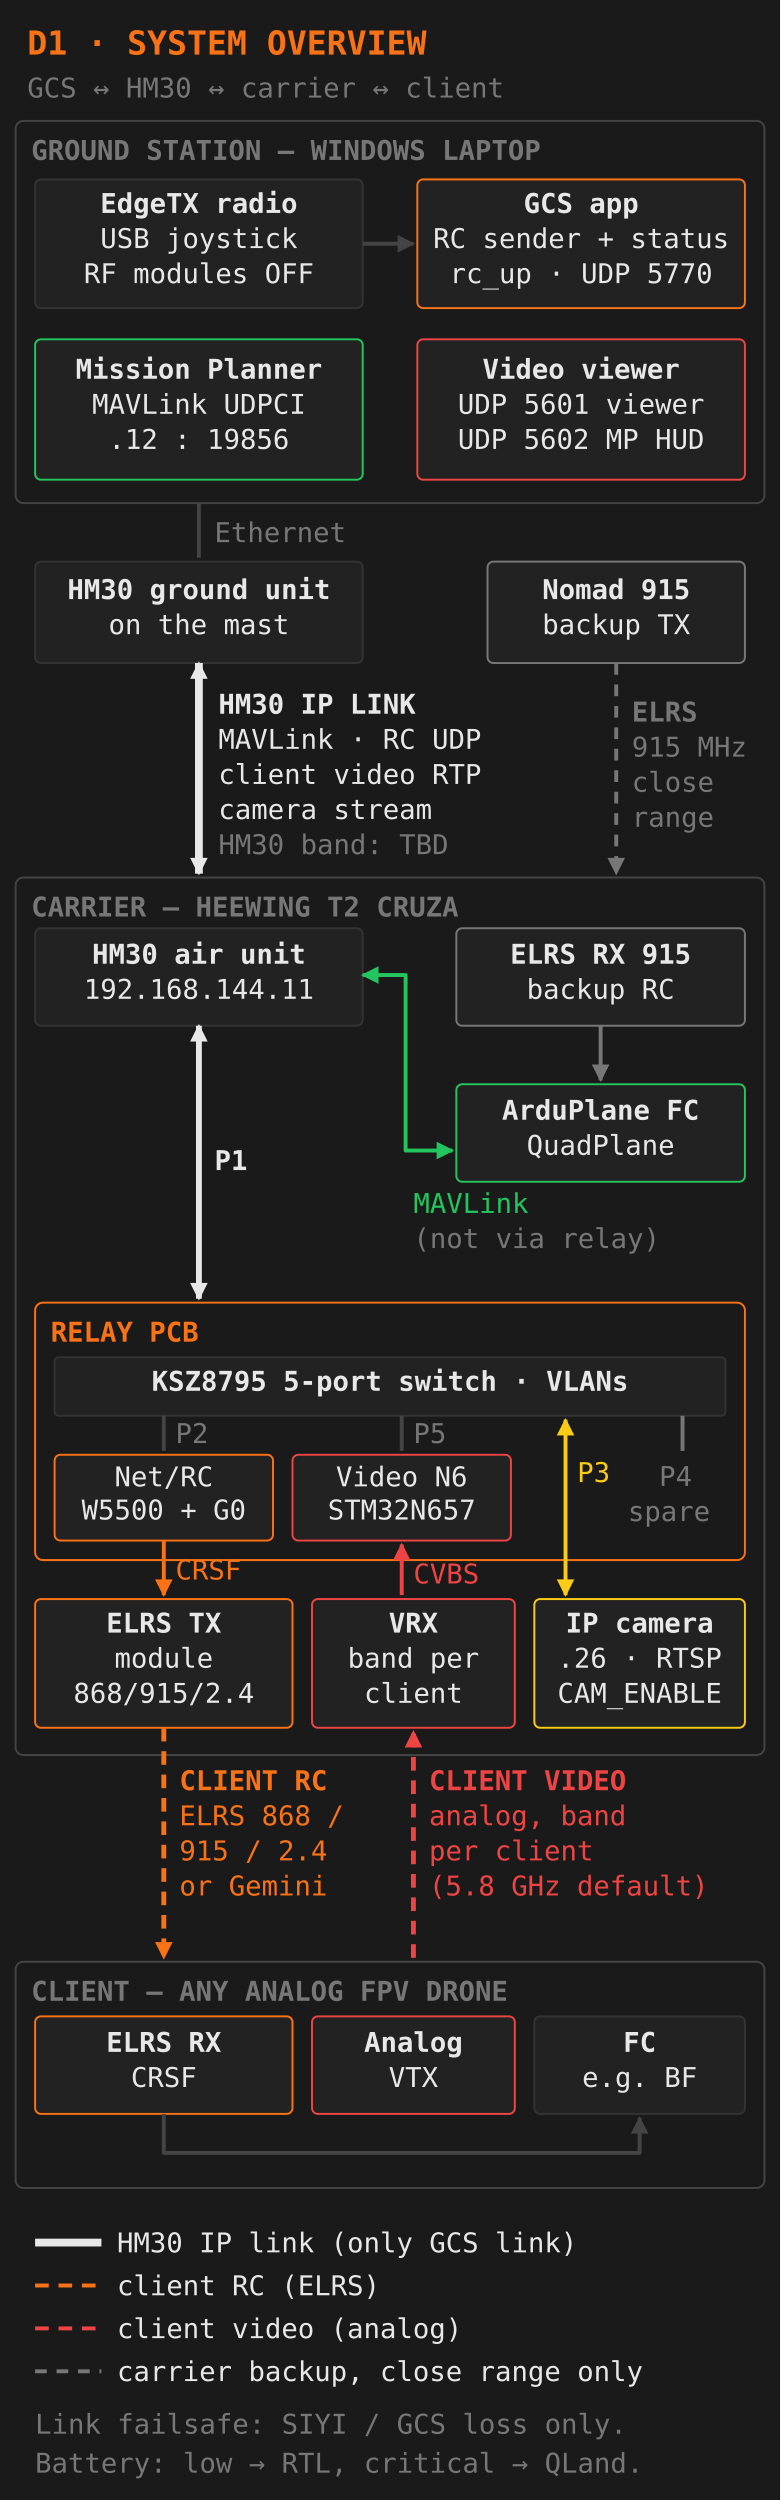
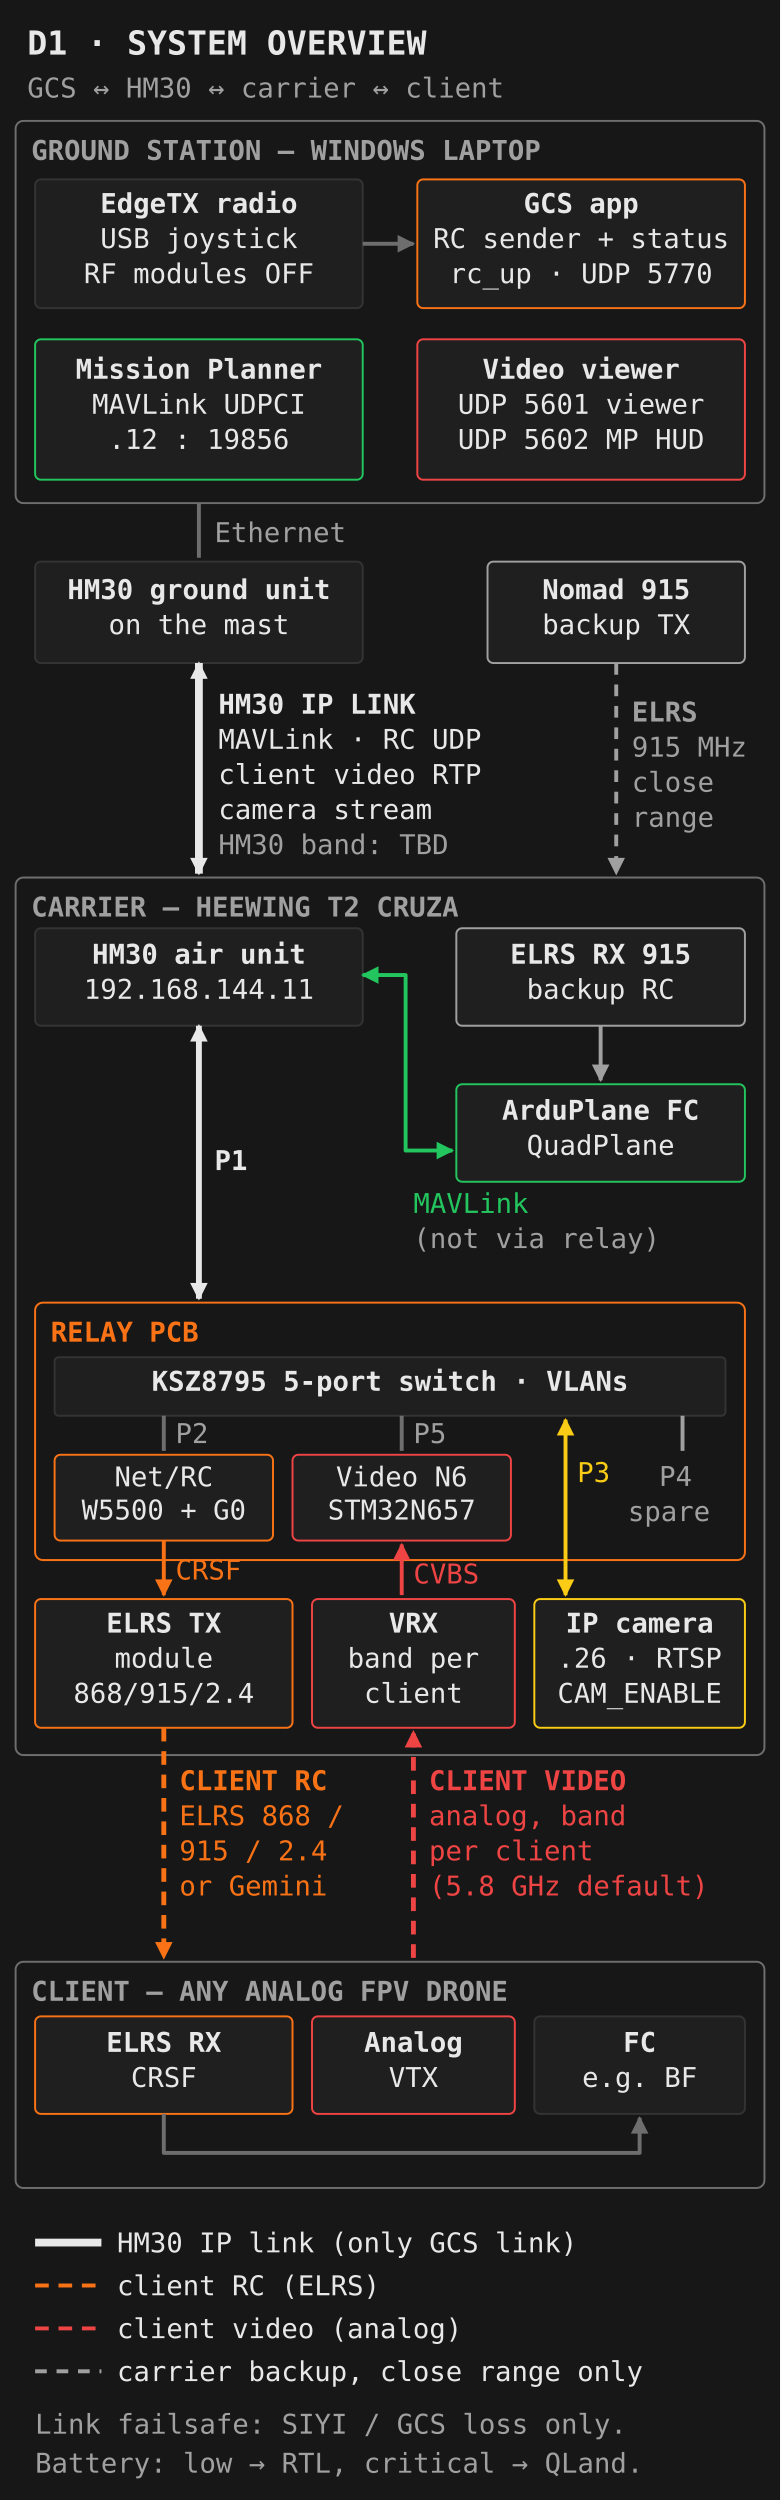
<svg xmlns="http://www.w3.org/2000/svg" viewBox="0 0 400 1282" width="400" height="1282" role="img" aria-labelledby="title desc" font-family="'Share Tech Mono', Consolas, 'DejaVu Sans Mono', Menlo, monospace" font-size="14" fill="#e8e8e8">
  <defs>
    <marker id="ah-bg" viewBox="0 0 10 10" refX="9" refY="5" markerWidth="9" markerHeight="9" markerUnits="userSpaceOnUse" orient="auto-start-reverse">
      <path d="M0,0 L10,5 L0,10 z" fill="#0f0f0f" />
    </marker>
    <marker id="ah-surf" viewBox="0 0 10 10" refX="9" refY="5" markerWidth="9" markerHeight="9" markerUnits="userSpaceOnUse" orient="auto-start-reverse">
-       <path d="M0,0 L10,5 L0,10 z" fill="#1a1a1a" />
+       <path d="M0,0 L10,5 L0,10 z" fill="#171717" />
    </marker>
    <marker id="ah-surf2" viewBox="0 0 10 10" refX="9" refY="5" markerWidth="9" markerHeight="9" markerUnits="userSpaceOnUse" orient="auto-start-reverse">
-       <path d="M0,0 L10,5 L0,10 z" fill="#222222" />
+       <path d="M0,0 L10,5 L0,10 z" fill="#1f1f1f" />
    </marker>
    <marker id="ah-border" viewBox="0 0 10 10" refX="9" refY="5" markerWidth="9" markerHeight="9" markerUnits="userSpaceOnUse" orient="auto-start-reverse">
-       <path d="M0,0 L10,5 L0,10 z" fill="#2a2a2a" />
+       <path d="M0,0 L10,5 L0,10 z" fill="#262626" />
    </marker>
    <marker id="ah-border2" viewBox="0 0 10 10" refX="9" refY="5" markerWidth="9" markerHeight="9" markerUnits="userSpaceOnUse" orient="auto-start-reverse">
      <path d="M0,0 L10,5 L0,10 z" fill="#333333" />
    </marker>
    <marker id="ah-text" viewBox="0 0 10 10" refX="9" refY="5" markerWidth="9" markerHeight="9" markerUnits="userSpaceOnUse" orient="auto-start-reverse">
      <path d="M0,0 L10,5 L0,10 z" fill="#e8e8e8" />
    </marker>
    <marker id="ah-muted" viewBox="0 0 10 10" refX="9" refY="5" markerWidth="9" markerHeight="9" markerUnits="userSpaceOnUse" orient="auto-start-reverse">
-       <path d="M0,0 L10,5 L0,10 z" fill="#777777" />
+       <path d="M0,0 L10,5 L0,10 z" fill="#a0a0a0" />
    </marker>
    <marker id="ah-accent" viewBox="0 0 10 10" refX="9" refY="5" markerWidth="9" markerHeight="9" markerUnits="userSpaceOnUse" orient="auto-start-reverse">
      <path d="M0,0 L10,5 L0,10 z" fill="#f97316" />
    </marker>
    <marker id="ah-amber" viewBox="0 0 10 10" refX="9" refY="5" markerWidth="9" markerHeight="9" markerUnits="userSpaceOnUse" orient="auto-start-reverse">
      <path d="M0,0 L10,5 L0,10 z" fill="#facc15" />
    </marker>
    <marker id="ah-red" viewBox="0 0 10 10" refX="9" refY="5" markerWidth="9" markerHeight="9" markerUnits="userSpaceOnUse" orient="auto-start-reverse">
      <path d="M0,0 L10,5 L0,10 z" fill="#ef4444" />
    </marker>
    <marker id="ah-green" viewBox="0 0 10 10" refX="9" refY="5" markerWidth="9" markerHeight="9" markerUnits="userSpaceOnUse" orient="auto-start-reverse">
      <path d="M0,0 L10,5 L0,10 z" fill="#22c55e" />
    </marker>
    <marker id="ah-dim" viewBox="0 0 10 10" refX="9" refY="5" markerWidth="9" markerHeight="9" markerUnits="userSpaceOnUse" orient="auto-start-reverse">
-       <path d="M0,0 L10,5 L0,10 z" fill="#444444" />
+       <path d="M0,0 L10,5 L0,10 z" fill="#6e6e6e" />
    </marker>
  </defs>
-   <rect width="400" height="1282" fill="#1a1a1a" />
-   <text x="14" y="28" font-size="17" fill="#f97316" font-weight="bold">D1 · SYSTEM OVERVIEW</text>
-   <text x="14" y="50" fill="#777777">GCS ↔ HM30 ↔ carrier ↔ client</text>
-   <rect x="8" y="62" width="384" height="196" rx="4" fill="none" stroke="#444444" />
-   <text x="16" y="82" fill="#777777" font-weight="bold">GROUND STATION — WINDOWS LAPTOP</text>
-   <rect x="18" y="92" width="168" height="66" rx="3" fill="#222222" stroke="#333333" />
+   <rect width="400" height="1282" fill="#171717" />
+   <text x="14" y="28" font-size="17" font-weight="bold">D1 · SYSTEM OVERVIEW</text>
+   <text x="14" y="50" fill="#a0a0a0">GCS ↔ HM30 ↔ carrier ↔ client</text>
+   <rect x="8" y="62" width="384" height="196" rx="4" fill="none" stroke="#6e6e6e" />
+   <text x="16" y="82" fill="#a0a0a0" font-weight="bold">GROUND STATION — WINDOWS LAPTOP</text>
+   <rect x="18" y="92" width="168" height="66" rx="3" fill="#1f1f1f" stroke="#333333" />
  <text x="102" y="109.2" text-anchor="middle" font-weight="bold">EdgeTX radio</text>
  <text x="102" y="127.2" text-anchor="middle">USB joystick</text>
  <text x="102" y="145.2" text-anchor="middle">RF modules OFF</text>
-   <rect x="214" y="92" width="168" height="66" rx="3" fill="#222222" stroke="#f97316" />
+   <rect x="214" y="92" width="168" height="66" rx="3" fill="#1f1f1f" stroke="#f97316" />
  <text x="298" y="109.2" text-anchor="middle" font-weight="bold">GCS app</text>
  <text x="298" y="127.2" text-anchor="middle">RC sender + status</text>
  <text x="298" y="145.2" text-anchor="middle">rc_up · UDP 5770</text>
-   <polyline points="186,125 212,125" fill="none" stroke="#444444" stroke-width="2" stroke-linejoin="round" marker-end="url(#ah-dim)" />
-   <rect x="18" y="174" width="168" height="72" rx="3" fill="#222222" stroke="#22c55e" />
+   <polyline points="186,125 212,125" fill="none" stroke="#6e6e6e" stroke-width="2" stroke-linejoin="round" marker-end="url(#ah-dim)" />
+   <rect x="18" y="174" width="168" height="72" rx="3" fill="#1f1f1f" stroke="#22c55e" />
  <text x="102" y="194.2" text-anchor="middle" font-weight="bold">Mission Planner</text>
  <text x="102" y="212.2" text-anchor="middle">MAVLink UDPCI</text>
  <text x="102" y="230.2" text-anchor="middle">.12 : 19856</text>
-   <rect x="214" y="174" width="168" height="72" rx="3" fill="#222222" stroke="#ef4444" />
+   <rect x="214" y="174" width="168" height="72" rx="3" fill="#1f1f1f" stroke="#ef4444" />
  <text x="298" y="194.2" text-anchor="middle" font-weight="bold">Video viewer</text>
  <text x="298" y="212.2" text-anchor="middle">UDP 5601 viewer</text>
  <text x="298" y="230.2" text-anchor="middle">UDP 5602 MP HUD</text>
-   <polyline points="102,258 102,286" fill="none" stroke="#444444" stroke-width="2" stroke-linejoin="round" />
-   <text x="110" y="278" fill="#777777">Ethernet</text>
-   <rect x="18" y="288" width="168" height="52" rx="3" fill="#222222" stroke="#333333" />
+   <polyline points="102,258 102,286" fill="none" stroke="#6e6e6e" stroke-width="2" stroke-linejoin="round" />
+   <text x="110" y="278" fill="#a0a0a0">Ethernet</text>
+   <rect x="18" y="288" width="168" height="52" rx="3" fill="#1f1f1f" stroke="#333333" />
  <text x="102" y="307.2" text-anchor="middle" font-weight="bold">HM30 ground unit</text>
  <text x="102" y="325.2" text-anchor="middle">on the mast</text>
-   <rect x="250" y="288" width="132" height="52" rx="3" fill="#222222" stroke="#777777" />
+   <rect x="250" y="288" width="132" height="52" rx="3" fill="#1f1f1f" stroke="#a0a0a0" />
  <text x="316" y="307.2" text-anchor="middle" font-weight="bold">Nomad 915</text>
  <text x="316" y="325.2" text-anchor="middle">backup TX</text>
  <polyline points="102,340 102,448" fill="none" stroke="#e8e8e8" stroke-width="4" stroke-linejoin="round" marker-end="url(#ah-text)" marker-start="url(#ah-text)" />
  <text x="112" y="366" font-weight="bold">HM30 IP LINK</text>
  <text x="112" y="384">MAVLink · RC UDP</text>
  <text x="112" y="402">client video RTP</text>
  <text x="112" y="420">camera stream</text>
-   <text x="112" y="438" fill="#777777">HM30 band: TBD</text>
-   <polyline points="316,340 316,448" fill="none" stroke="#777777" stroke-width="2" stroke-dasharray="6,5" stroke-linejoin="round" marker-end="url(#ah-muted)" />
-   <text x="324" y="370" fill="#777777" font-weight="bold">ELRS</text>
-   <text x="324" y="388" fill="#777777">915 MHz</text>
-   <text x="324" y="406" fill="#777777">close</text>
-   <text x="324" y="424" fill="#777777">range</text>
-   <rect x="8" y="450" width="384" height="450" rx="4" fill="none" stroke="#444444" />
-   <text x="16" y="470" fill="#777777" font-weight="bold">CARRIER — HEEWING T2 CRUZA</text>
-   <rect x="18" y="476" width="168" height="50" rx="3" fill="#222222" stroke="#333333" />
+   <text x="112" y="438" fill="#a0a0a0">HM30 band: TBD</text>
+   <polyline points="316,340 316,448" fill="none" stroke="#a0a0a0" stroke-width="2" stroke-dasharray="6,5" stroke-linejoin="round" marker-end="url(#ah-muted)" />
+   <text x="324" y="370" fill="#a0a0a0" font-weight="bold">ELRS</text>
+   <text x="324" y="388" fill="#a0a0a0">915 MHz</text>
+   <text x="324" y="406" fill="#a0a0a0">close</text>
+   <text x="324" y="424" fill="#a0a0a0">range</text>
+   <rect x="8" y="450" width="384" height="450" rx="4" fill="none" stroke="#6e6e6e" />
+   <text x="16" y="470" fill="#a0a0a0" font-weight="bold">CARRIER — HEEWING T2 CRUZA</text>
+   <rect x="18" y="476" width="168" height="50" rx="3" fill="#1f1f1f" stroke="#333333" />
  <text x="102" y="494.2" text-anchor="middle" font-weight="bold">HM30 air unit</text>
  <text x="102" y="512.2" text-anchor="middle">192.168.144.11</text>
-   <rect x="234" y="476" width="148" height="50" rx="3" fill="#222222" stroke="#777777" />
+   <rect x="234" y="476" width="148" height="50" rx="3" fill="#1f1f1f" stroke="#a0a0a0" />
  <text x="308" y="494.2" text-anchor="middle" font-weight="bold">ELRS RX 915</text>
  <text x="308" y="512.2" text-anchor="middle">backup RC</text>
-   <rect x="234" y="556" width="148" height="50" rx="3" fill="#222222" stroke="#22c55e" />
+   <rect x="234" y="556" width="148" height="50" rx="3" fill="#1f1f1f" stroke="#22c55e" />
  <text x="308" y="574.2" text-anchor="middle" font-weight="bold">ArduPlane FC</text>
  <text x="308" y="592.2" text-anchor="middle">QuadPlane</text>
-   <polyline points="308,526 308,554" fill="none" stroke="#777777" stroke-width="2" stroke-linejoin="round" marker-end="url(#ah-muted)" />
+   <polyline points="308,526 308,554" fill="none" stroke="#a0a0a0" stroke-width="2" stroke-linejoin="round" marker-end="url(#ah-muted)" />
  <polyline points="186,500 208,500 208,590 232,590" fill="none" stroke="#22c55e" stroke-width="2" stroke-linejoin="round" marker-end="url(#ah-green)" marker-start="url(#ah-green)" />
  <text x="212" y="622" fill="#22c55e">MAVLink</text>
-   <text x="212" y="640" fill="#777777">(not via relay)</text>
+   <text x="212" y="640" fill="#a0a0a0">(not via relay)</text>
  <polyline points="102,526 102,666" fill="none" stroke="#e8e8e8" stroke-width="3" stroke-linejoin="round" marker-end="url(#ah-text)" marker-start="url(#ah-text)" />
  <text x="110" y="600" font-weight="bold">P1</text>
  <rect x="18" y="668" width="364" height="132" rx="4" fill="none" stroke="#f97316" />
  <text x="26" y="688" fill="#f97316" font-weight="bold">RELAY PCB</text>
-   <rect x="28" y="696" width="344" height="30" rx="2" fill="#222222" stroke="#333333" />
+   <rect x="28" y="696" width="344" height="30" rx="2" fill="#1f1f1f" stroke="#333333" />
  <text x="200" y="713.2" text-anchor="middle" font-weight="bold">KSZ8795 5-port switch · VLANs</text>
-   <rect x="28" y="746" width="112" height="44" rx="3" fill="#222222" stroke="#f97316" />
+   <rect x="28" y="746" width="112" height="44" rx="3" fill="#1f1f1f" stroke="#f97316" />
  <text x="84" y="762.2" text-anchor="middle">Net/RC</text>
  <text x="84" y="779.2" text-anchor="middle">W5500 + G0</text>
-   <rect x="150" y="746" width="112" height="44" rx="3" fill="#222222" stroke="#ef4444" />
+   <rect x="150" y="746" width="112" height="44" rx="3" fill="#1f1f1f" stroke="#ef4444" />
  <text x="206" y="762.2" text-anchor="middle">Video N6</text>
  <text x="206" y="779.2" text-anchor="middle">STM32N657</text>
-   <polyline points="84,726 84,744" fill="none" stroke="#444444" stroke-width="2" stroke-linejoin="round" />
-   <text x="90" y="740" fill="#777777">P2</text>
-   <polyline points="206,726 206,744" fill="none" stroke="#444444" stroke-width="2" stroke-linejoin="round" />
-   <text x="212" y="740" fill="#777777">P5</text>
+   <polyline points="84,726 84,744" fill="none" stroke="#6e6e6e" stroke-width="2" stroke-linejoin="round" />
+   <text x="90" y="740" fill="#a0a0a0">P2</text>
+   <polyline points="206,726 206,744" fill="none" stroke="#6e6e6e" stroke-width="2" stroke-linejoin="round" />
+   <text x="212" y="740" fill="#a0a0a0">P5</text>
  <polyline points="290,728 290,818" fill="none" stroke="#facc15" stroke-width="2" stroke-linejoin="round" marker-end="url(#ah-amber)" marker-start="url(#ah-amber)" />
  <text x="296" y="760" fill="#facc15">P3</text>
-   <polyline points="350,726 350,744" fill="none" stroke="#777777" stroke-width="2" stroke-linejoin="round" />
-   <text x="338" y="762" fill="#777777">P4</text>
-   <text x="322" y="780" fill="#777777">spare</text>
+   <polyline points="350,726 350,744" fill="none" stroke="#a0a0a0" stroke-width="2" stroke-linejoin="round" />
+   <text x="338" y="762" fill="#a0a0a0">P4</text>
+   <text x="322" y="780" fill="#a0a0a0">spare</text>
  <polyline points="84,790 84,818" fill="none" stroke="#f97316" stroke-width="2" stroke-linejoin="round" marker-end="url(#ah-accent)" />
  <text x="90" y="810" fill="#f97316">CRSF</text>
-   <rect x="18" y="820" width="132" height="66" rx="3" fill="#222222" stroke="#f97316" />
+   <rect x="18" y="820" width="132" height="66" rx="3" fill="#1f1f1f" stroke="#f97316" />
  <text x="84" y="837.2" text-anchor="middle" font-weight="bold">ELRS TX</text>
  <text x="84" y="855.2" text-anchor="middle">module</text>
  <text x="84" y="873.2" text-anchor="middle">868/915/2.4</text>
-   <rect x="160" y="820" width="104" height="66" rx="3" fill="#222222" stroke="#ef4444" />
+   <rect x="160" y="820" width="104" height="66" rx="3" fill="#1f1f1f" stroke="#ef4444" />
  <text x="212" y="837.2" text-anchor="middle" font-weight="bold">VRX</text>
  <text x="212" y="855.2" text-anchor="middle">band per</text>
  <text x="212" y="873.2" text-anchor="middle">client</text>
  <polyline points="206,818 206,792" fill="none" stroke="#ef4444" stroke-width="2" stroke-linejoin="round" marker-end="url(#ah-red)" />
  <text x="212" y="812" fill="#ef4444">CVBS</text>
-   <rect x="274" y="820" width="108" height="66" rx="3" fill="#222222" stroke="#facc15" />
+   <rect x="274" y="820" width="108" height="66" rx="3" fill="#1f1f1f" stroke="#facc15" />
  <text x="328" y="837.2" text-anchor="middle" font-weight="bold">IP camera</text>
  <text x="328" y="855.2" text-anchor="middle">.26 · RTSP</text>
  <text x="328" y="873.2" text-anchor="middle">CAM_ENABLE</text>
  <polyline points="84,886 84,1004" fill="none" stroke="#f97316" stroke-width="2.5" stroke-dasharray="7,5" stroke-linejoin="round" marker-end="url(#ah-accent)" />
  <polyline points="212,1004 212,888" fill="none" stroke="#ef4444" stroke-width="2.5" stroke-dasharray="7,5" stroke-linejoin="round" marker-end="url(#ah-red)" />
  <text x="92" y="918" fill="#f97316" font-weight="bold">CLIENT RC</text>
  <text x="92" y="936" fill="#f97316">ELRS 868 /</text>
  <text x="92" y="954" fill="#f97316">915 / 2.4</text>
  <text x="92" y="972" fill="#f97316">or Gemini</text>
  <text x="220" y="918" fill="#ef4444" font-weight="bold">CLIENT VIDEO</text>
  <text x="220" y="936" fill="#ef4444">analog, band</text>
  <text x="220" y="954" fill="#ef4444">per client</text>
  <text x="220" y="972" fill="#ef4444">(5.8 GHz default)</text>
-   <rect x="8" y="1006" width="384" height="116" rx="4" fill="none" stroke="#444444" />
-   <text x="16" y="1026" fill="#777777" font-weight="bold">CLIENT — ANY ANALOG FPV DRONE</text>
-   <rect x="18" y="1034" width="132" height="50" rx="3" fill="#222222" stroke="#f97316" />
+   <rect x="8" y="1006" width="384" height="116" rx="4" fill="none" stroke="#6e6e6e" />
+   <text x="16" y="1026" fill="#a0a0a0" font-weight="bold">CLIENT — ANY ANALOG FPV DRONE</text>
+   <rect x="18" y="1034" width="132" height="50" rx="3" fill="#1f1f1f" stroke="#f97316" />
  <text x="84" y="1052.2" text-anchor="middle" font-weight="bold">ELRS RX</text>
  <text x="84" y="1070.2" text-anchor="middle">CRSF</text>
-   <rect x="160" y="1034" width="104" height="50" rx="3" fill="#222222" stroke="#ef4444" />
+   <rect x="160" y="1034" width="104" height="50" rx="3" fill="#1f1f1f" stroke="#ef4444" />
  <text x="212" y="1052.2" text-anchor="middle" font-weight="bold">Analog</text>
  <text x="212" y="1070.2" text-anchor="middle">VTX</text>
-   <rect x="274" y="1034" width="108" height="50" rx="3" fill="#222222" stroke="#333333" />
+   <rect x="274" y="1034" width="108" height="50" rx="3" fill="#1f1f1f" stroke="#333333" />
  <text x="328" y="1052.2" text-anchor="middle" font-weight="bold">FC</text>
  <text x="328" y="1070.2" text-anchor="middle">e.g. BF</text>
-   <polyline points="84,1084 84,1104 328,1104 328,1086" fill="none" stroke="#444444" stroke-width="2" stroke-linejoin="round" marker-end="url(#ah-dim)" />
+   <polyline points="84,1084 84,1104 328,1104 328,1086" fill="none" stroke="#6e6e6e" stroke-width="2" stroke-linejoin="round" marker-end="url(#ah-dim)" />
  <polyline points="18,1150 52,1150" fill="none" stroke="#e8e8e8" stroke-width="4" stroke-linejoin="round" />
  <text x="60" y="1155">HM30 IP link (only GCS link)</text>
  <polyline points="18,1172 52,1172" fill="none" stroke="#f97316" stroke-width="2" stroke-dasharray="7,5" stroke-linejoin="round" />
  <text x="60" y="1177">client RC (ELRS)</text>
  <polyline points="18,1194 52,1194" fill="none" stroke="#ef4444" stroke-width="2" stroke-dasharray="7,5" stroke-linejoin="round" />
  <text x="60" y="1199">client video (analog)</text>
-   <polyline points="18,1216 52,1216" fill="none" stroke="#777777" stroke-width="2" stroke-dasharray="6,5" stroke-linejoin="round" />
+   <polyline points="18,1216 52,1216" fill="none" stroke="#a0a0a0" stroke-width="2" stroke-dasharray="6,5" stroke-linejoin="round" />
  <text x="60" y="1221">carrier backup, close range only</text>
-   <text x="18" y="1248" fill="#777777">Link failsafe: SIYI / GCS loss only.</text>
-   <text x="18" y="1268" fill="#777777">Battery: low → RTL, critical → QLand.</text>
+   <text x="18" y="1248" fill="#a0a0a0">Link failsafe: SIYI / GCS loss only.</text>
+   <text x="18" y="1268" fill="#a0a0a0">Battery: low → RTL, critical → QLand.</text>
</svg>
